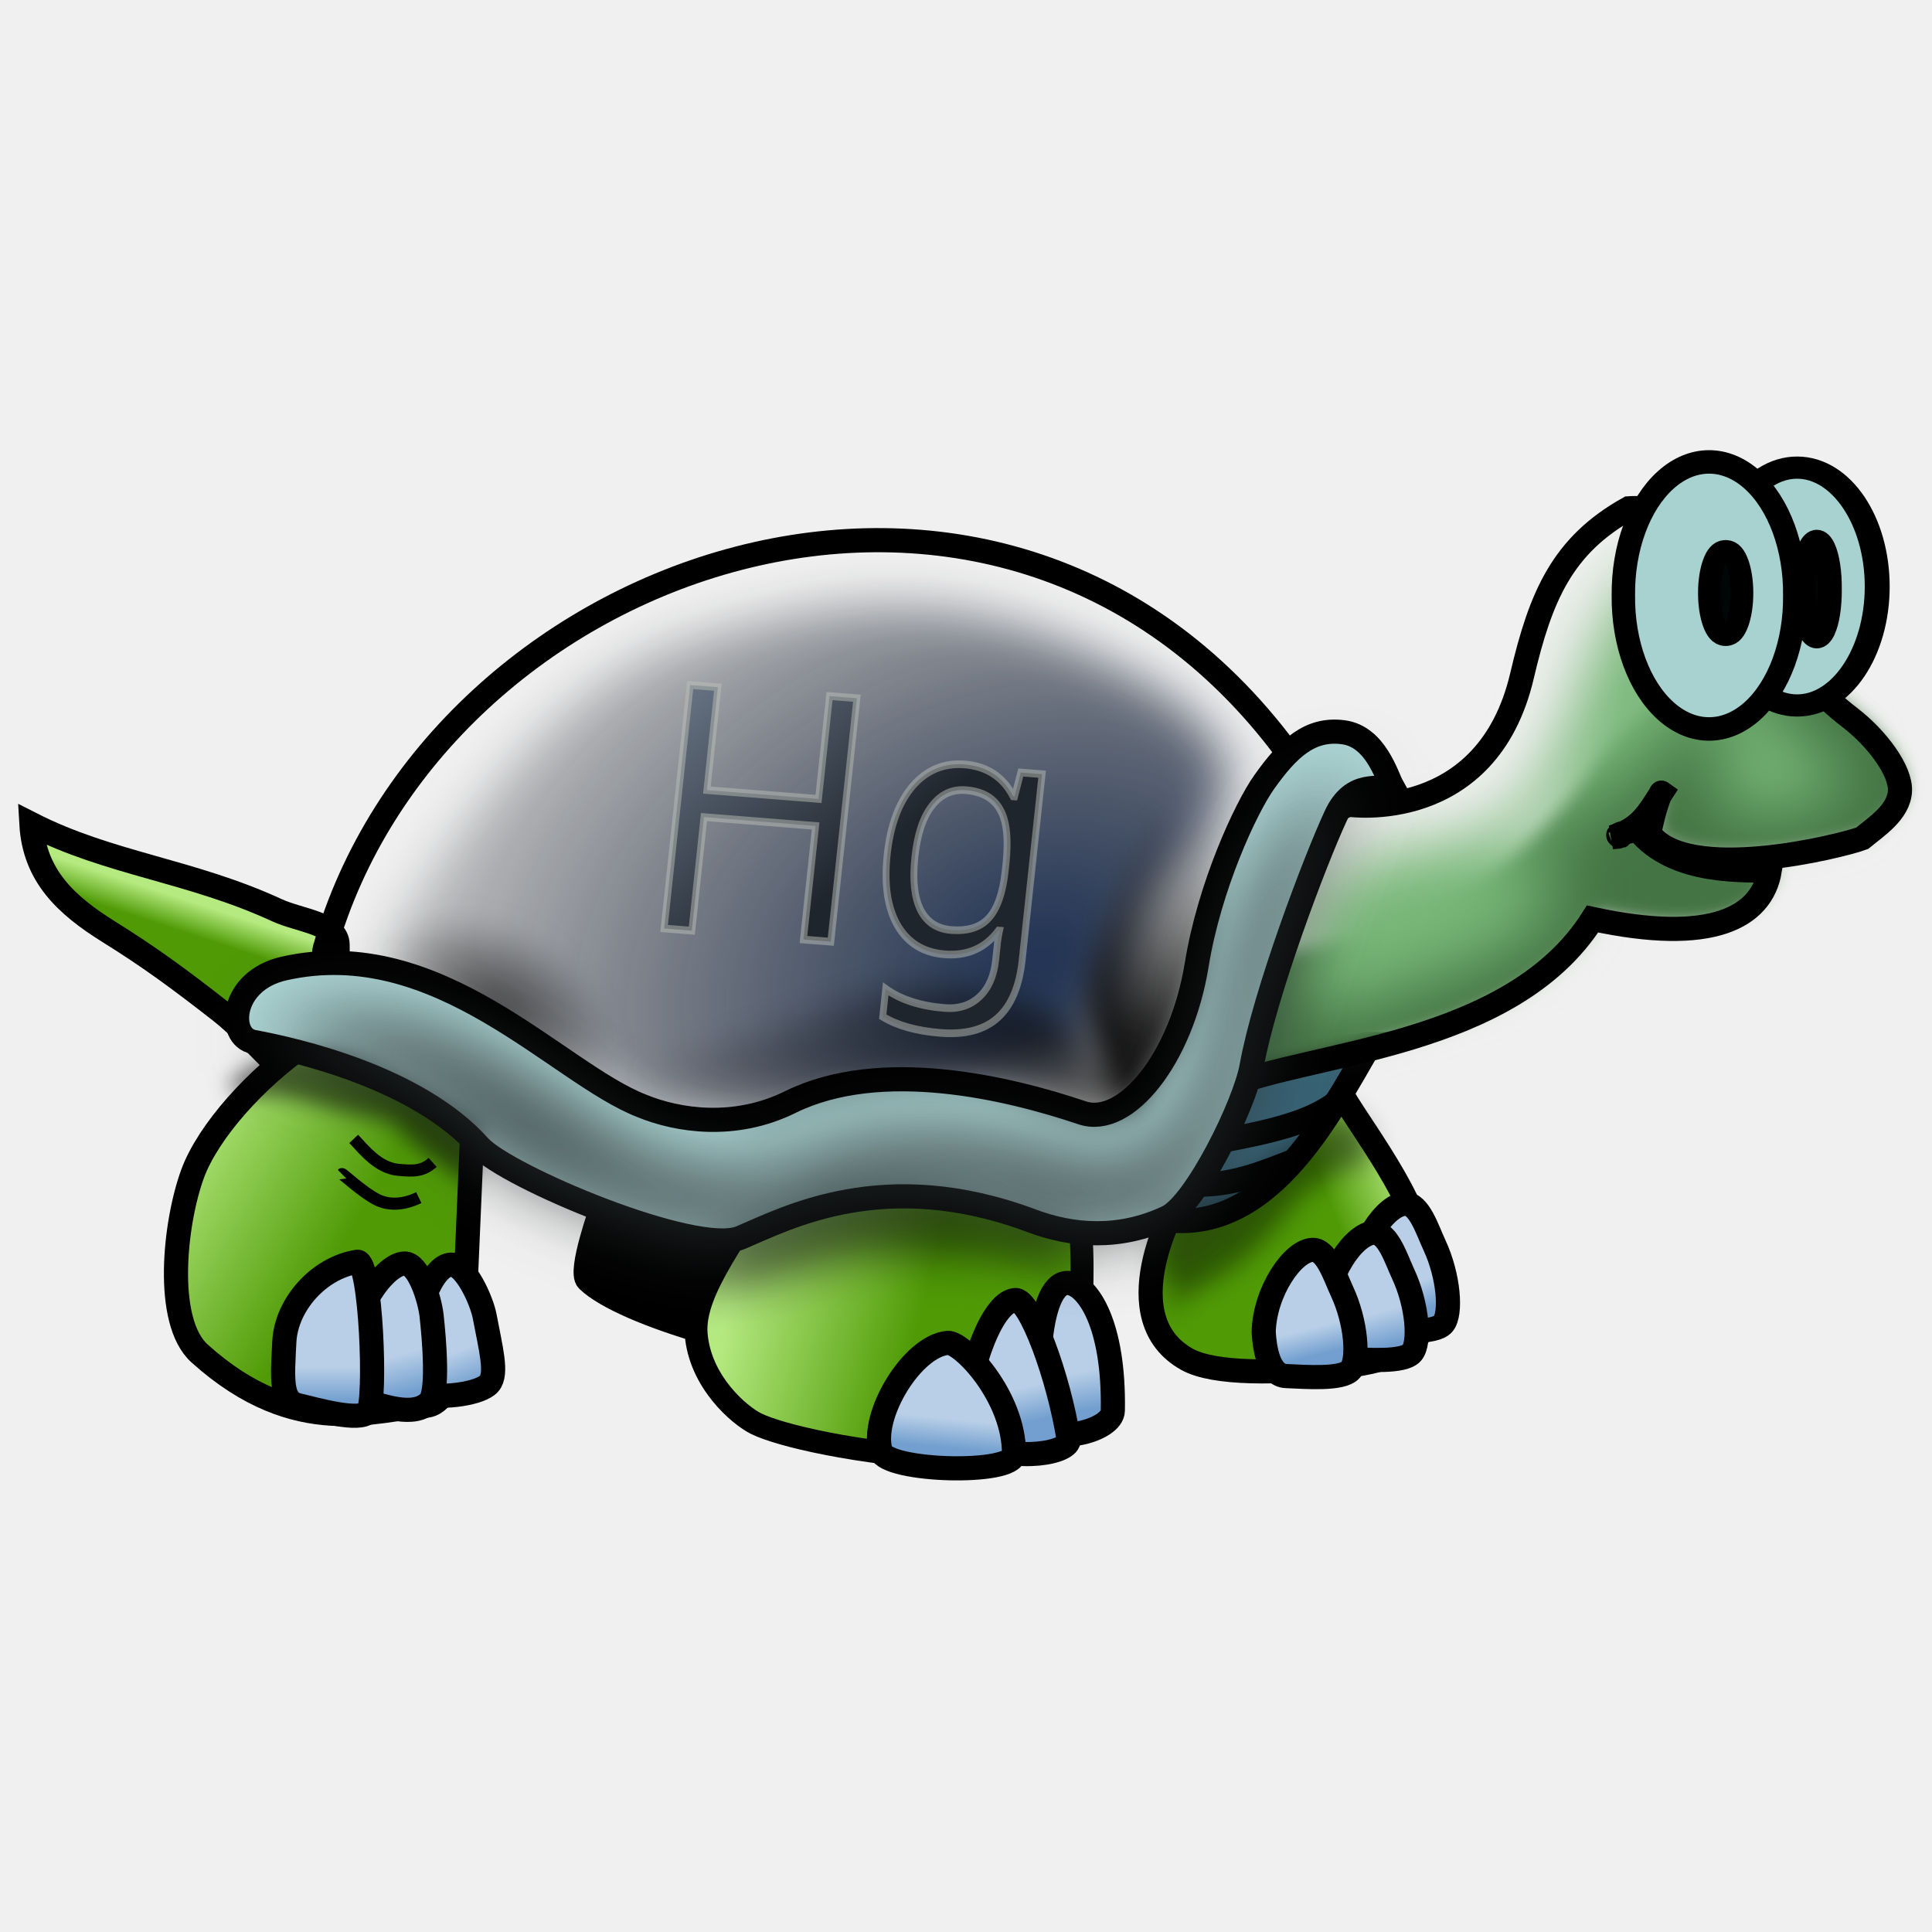
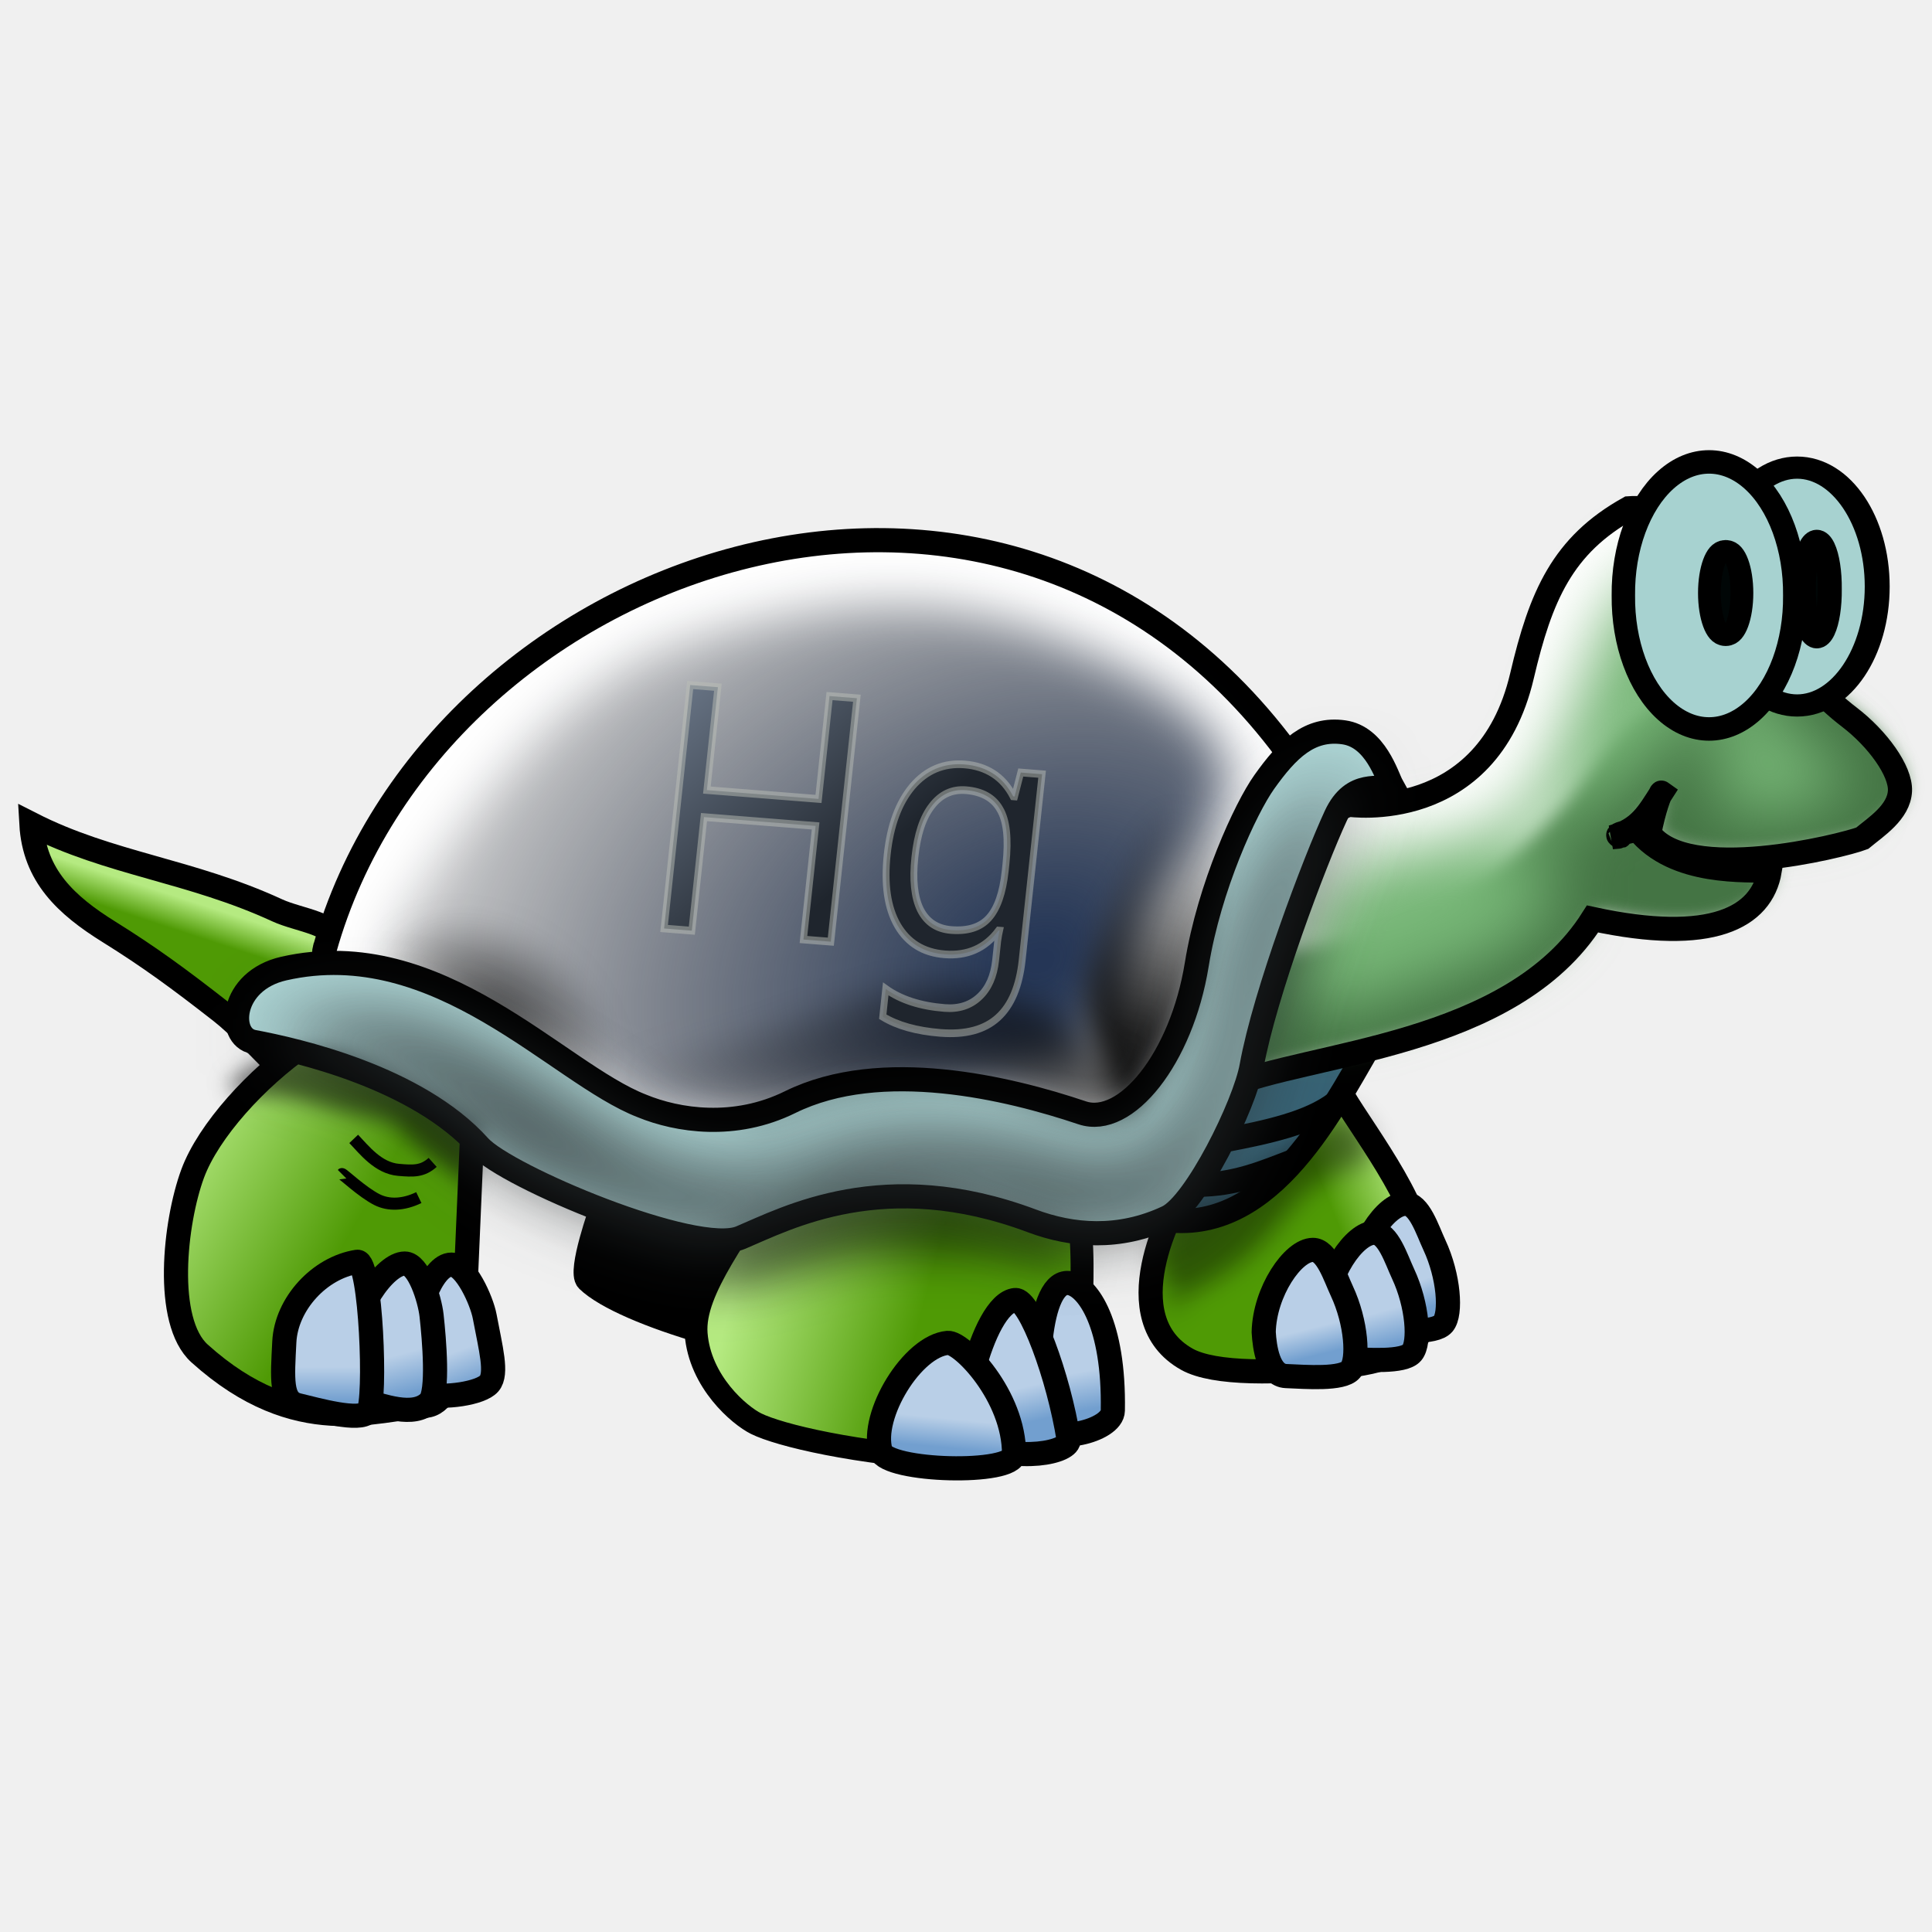
<svg xmlns="http://www.w3.org/2000/svg" xmlns:xlink="http://www.w3.org/1999/xlink" width="80" height="80" id="svg2" version="1.0">
  <defs id="defs4">
    <linearGradient id="linearGradient3366">
      <stop style="stop-color:#1f252d;stop-opacity:1;" offset="0" id="stop3368" />
      <stop style="stop-color:#8c9bb0;stop-opacity:1;" offset="1" id="stop3370" />
    </linearGradient>
    <linearGradient id="linearGradient3893">
      <stop style="stop-color:#729fcf;stop-opacity:1;" offset="0" id="stop3895" />
      <stop style="stop-color:#b9cfe7;stop-opacity:1;" offset="1" id="stop3897" />
    </linearGradient>
    <linearGradient id="linearGradient3873">
      <stop style="stop-color:#4f9a05;stop-opacity:1;" offset="0" id="stop3875" />
      <stop style="stop-color:#b5ea81;stop-opacity:1;" offset="1" id="stop3877" />
    </linearGradient>
    <linearGradient id="linearGradient3801">
      <stop id="stop3803" offset="0" style="stop-color:#000000;stop-opacity:1" />
      <stop id="stop3805" offset="1" style="stop-color:#000000;stop-opacity:0;" />
    </linearGradient>
    <linearGradient id="linearGradient3563">
      <stop style="stop-color:#000000;stop-opacity:1;" offset="0" id="stop3565" />
      <stop style="stop-color:#000000;stop-opacity:0" offset="1" id="stop3567" />
    </linearGradient>
    <linearGradient id="linearGradient3263">
      <stop style="stop-color:#000000;stop-opacity:1;" offset="0" id="stop3265" />
      <stop style="stop-color:#000000;stop-opacity:0;" offset="1" id="stop3267" />
    </linearGradient>
    <linearGradient id="linearGradient3207">
      <stop style="stop-color:#1c2f52;stop-opacity:1;" offset="0" id="stop3209" />
      <stop style="stop-color:#000000;stop-opacity:0" offset="1" id="stop3211" />
    </linearGradient>
    <radialGradient xlink:href="#linearGradient3207" id="radialGradient3215" cx="135.257" cy="237.944" fx="135.257" fy="237.944" r="17.294" gradientTransform="matrix(1.920689,-0.5952514,0.4482225,1.446273,-221.7078,-22.11977)" gradientUnits="userSpaceOnUse" />
    <filter x="-0.074" width="1.148" y="-0.137" height="1.274" id="filter3245" color-interpolation-filters="sRGB">
      <feGaussianBlur stdDeviation="1.035" id="feGaussianBlur3247" />
    </filter>
    <linearGradient xlink:href="#linearGradient3263" id="linearGradient3269" x1="138.775" y1="240.896" x2="120.65" y2="239.444" gradientUnits="userSpaceOnUse" gradientTransform="translate(6.211964,5.445682)" />
    <filter x="-0.091" width="1.181" y="-0.293" height="1.586" id="filter3551" color-interpolation-filters="sRGB">
      <feGaussianBlur stdDeviation="0.708" id="feGaussianBlur3553" />
    </filter>
    <linearGradient xlink:href="#linearGradient3563" id="linearGradient3569" x1="145.21" y1="239.796" x2="147.477" y2="230.326" gradientUnits="userSpaceOnUse" gradientTransform="translate(6.211964,5.445682)" />
    <filter x="-0.176" width="1.353" y="-0.091" height="1.182" id="filter3675" color-interpolation-filters="sRGB">
      <feGaussianBlur stdDeviation="0.566" id="feGaussianBlur3677" />
    </filter>
    <radialGradient xlink:href="#linearGradient3801" id="radialGradient3799" cx="116.585" cy="238.638" fx="116.585" fy="238.638" r="6.217" gradientTransform="matrix(0.7474576,0.4827389,-0.3525983,0.545952,118.9735,57.5646)" gradientUnits="userSpaceOnUse" />
    <filter x="-0.123" width="1.246" y="-0.173" height="1.347" id="filter3861" color-interpolation-filters="sRGB">
      <feGaussianBlur stdDeviation="0.587" id="feGaussianBlur3863" />
    </filter>
    <linearGradient xlink:href="#linearGradient3873" id="linearGradient3871" x1="110.733" y1="246.051" x2="103.467" y2="241.885" gradientUnits="userSpaceOnUse" gradientTransform="translate(6.211964,5.445682)" />
    <linearGradient xlink:href="#linearGradient3873" id="linearGradient3887" x1="150.332" y1="245.592" x2="153.462" y2="244.329" gradientUnits="userSpaceOnUse" gradientTransform="translate(6.211964,5.445682)" />
    <linearGradient xlink:href="#linearGradient3893" id="linearGradient3899" x1="150.526" y1="252.269" x2="150.248" y2="251.153" gradientUnits="userSpaceOnUse" gradientTransform="translate(6.211964,5.445682)" />
    <linearGradient xlink:href="#linearGradient3893" id="linearGradient3915" x1="152.885" y1="252.007" x2="152.506" y2="250.623" gradientUnits="userSpaceOnUse" gradientTransform="translate(6.211964,5.445682)" />
    <linearGradient xlink:href="#linearGradient3893" id="linearGradient3923" x1="154.804" y1="250.361" x2="154.425" y2="249.245" gradientUnits="userSpaceOnUse" gradientTransform="translate(6.211964,5.445682)" />
    <linearGradient xlink:href="#linearGradient3893" id="linearGradient3931" x1="140.329" y1="254.679" x2="140.038" y2="253.116" gradientUnits="userSpaceOnUse" gradientTransform="translate(6.211964,5.445682)" />
    <linearGradient xlink:href="#linearGradient3893" id="linearGradient3939" x1="137.93" y1="255.213" x2="137.588" y2="253.784" gradientUnits="userSpaceOnUse" gradientTransform="translate(6.211964,5.445682)" />
    <linearGradient xlink:href="#linearGradient3893" id="linearGradient3947" x1="134.151" y1="256.172" x2="134.27" y2="254.967" gradientUnits="userSpaceOnUse" gradientTransform="translate(6.211964,5.445682)" />
    <linearGradient xlink:href="#linearGradient3893" id="linearGradient3955" x1="109.051" y1="254.297" x2="109.051" y2="252.869" gradientUnits="userSpaceOnUse" gradientTransform="translate(6.211964,5.445682)" />
    <linearGradient xlink:href="#linearGradient3893" id="linearGradient3963" x1="112.181" y1="254.034" x2="111.751" y2="252.427" gradientUnits="userSpaceOnUse" gradientTransform="translate(6.211964,5.445682)" />
    <linearGradient xlink:href="#linearGradient3893" id="linearGradient3971" x1="114.798" y1="253.719" x2="114.233" y2="252.291" gradientUnits="userSpaceOnUse" gradientTransform="translate(6.211964,5.445682)" />
    <filter x="-0.145" width="1.289" y="-0.506" height="2.012" id="filter4911" color-interpolation-filters="sRGB">
      <feGaussianBlur stdDeviation="0.937" id="feGaussianBlur4913" />
    </filter>
    <filter x="-0.14" width="1.28" y="-0.15" height="1.3" id="filter5023" color-interpolation-filters="sRGB">
      <feGaussianBlur stdDeviation="0.525" id="feGaussianBlur5025" />
    </filter>
    <filter x="-0.091" width="1.183" y="-0.175" height="1.35" id="filter5063" color-interpolation-filters="sRGB">
      <feGaussianBlur stdDeviation="0.404" id="feGaussianBlur5065" />
    </filter>
    <linearGradient xlink:href="#linearGradient3873" id="linearGradient5079" x1="103.497" y1="235.018" x2="103.911" y2="233.75" gradientUnits="userSpaceOnUse" gradientTransform="translate(6.211964,5.445682)" />
    <filter x="-0.141" width="1.282" y="-0.175" height="1.35" id="filter3308" color-interpolation-filters="sRGB">
      <feGaussianBlur stdDeviation="1.338" id="feGaussianBlur3310" />
    </filter>
    <filter id="filter3328" color-interpolation-filters="sRGB">
      <feGaussianBlur stdDeviation="0.344" id="feGaussianBlur3330" />
    </filter>
    <linearGradient xlink:href="#linearGradient3873" id="linearGradient3346" x1="133.649" y1="250.638" x2="126.164" y2="248.624" gradientUnits="userSpaceOnUse" gradientTransform="translate(6.211964,5.445682)" />
    <linearGradient xlink:href="#linearGradient3366" id="linearGradient3372" x1="164.191" y1="209.054" x2="153.488" y2="197.258" gradientUnits="userSpaceOnUse" gradientTransform="translate(7.15239,4.666268)" />
    <filter x="-0.082" width="1.163" y="-0.197" height="1.395" id="filter3443" color-interpolation-filters="sRGB">
      <feGaussianBlur stdDeviation="1.54" id="feGaussianBlur3445" />
    </filter>
  </defs>
  <g id="layer1" style="display:inline" transform="translate(-101.6977,-201.7189)">
    <path style="fill:url(#linearGradient3887);fill-opacity:1;fill-rule:evenodd;stroke:#000000;stroke-width:1px;stroke-linecap:butt;stroke-linejoin:miter;stroke-opacity:1" d="m 150.886,250.801 c -0.759,0.981 -3.035,5.523 -0.042,7.201 1.128,0.632 3.787,0.598 6.56,0.283 4.084,-0.463 3.529,-2.367 3.152,-5.02 -0.319,-2.242 -3.089,-5.583 -3.472,-6.59 l -5.336,-0.832 -0.861,4.958 z" id="leg-left-front" />
    <path style="fill:#376274;fill-opacity:1;fill-rule:evenodd;stroke:#000000;stroke-width:1px;stroke-linecap:butt;stroke-linejoin:miter;stroke-opacity:1" d="m 158.444,244.951 c -1.773,3.06 -4.338,8.095 -8.836,7.229 l 1.514,-6.604 7.321,-0.625 z" id="bottom" />
+     <path id="neck-highlight" d="m 157.551,235.04 c 0,0 5.72,0.844 7.169,-5.335 0.777,-3.314 1.675,-5.406 4.423,-6.939 3.615,-0.274 5.224,5.668 9.127,8.645 1.171,0.893 2.138,2.227 2.101,3.054 -0.04,0.889 -0.998,1.494 -1.565,1.965 -0.833,0.316 -7.293,1.934 -8.814,-0.205 0.18,-0.962 0.462,-1.722 0.508,-1.688 -0.556,0.861 -0.899,1.526 -2.053,1.849 0.954,-0.076 -0.568,0.007 1.065,-0.31 1.538,1.923 4.571,1.633 5.465,1.709 -0.331,1.924 -2.401,3.053 -7.335,1.986 -3.363,5.31 -11.691,5.5 -15.179,6.964 -0.094,-5.01 -0.596,-9.477 5.089,-11.696 z" style="fill:#ffffff;fill-opacity:1;fill-rule:evenodd;stroke:none" />
    <path style="fill:#447444;fill-opacity:1;fill-rule:evenodd;stroke:none;display:inline;filter:url(#filter3328)" d="m 175.993,228.602 c -6.923,1.024 -7.503,4.192 -9.667,6.587 -2.95,3.264 -5.681,5.258 -12.166,6.055 -0.012,1.047 -1.501,4.144 -1.48,5.264 3.488,-1.464 11.825,-1.659 15.188,-6.969 4.934,1.067 7.012,-0.045 7.344,-1.969 -0.894,-0.075 -3.93,0.204 -5.469,-1.719 -0.37,0.072 -0.545,0.119 -0.656,0.156 0.818,-0.357 1.146,-0.946 1.625,-1.688 -0.046,-0.034 -0.32,0.725 -0.5,1.688 1.521,2.14 7.98,0.535 8.812,0.219 0.567,-0.471 1.523,-1.079 1.562,-1.969 0.037,-0.828 -0.923,-2.169 -2.094,-3.062 -0.952,-0.727 -1.758,-1.648 -2.5,-2.594 z m -7.062,7.5 c 0.057,0.028 0.227,0.025 -0.25,0.062 0.094,-0.026 0.166,-0.032 0.25,-0.062 z" id="neck-shadow" />
-     <path style="fill:#76b676;fill-opacity:1;fill-rule:evenodd;stroke:none;display:inline;filter:url(#filter3308)" d="m 169.931,225.227 c -3.554,3.081 -2.364,10.078 -8,11.406 -1.697,0.039 -6.165,0.768 -6.375,4.25 -1.747,5.027 4.518,1.632 7.094,0.812 1.937,-0.571 6.329,-4.463 1.875,-3.656 -0.378,-1.703 4.558,-3.199 6.249,-5.757 5.521,-6.28 -1.254,5.499 4.72,2.882 2.64,0.262 3.648,-1.452 1.031,-2.719 -3.696,-1.786 0.168,-4.242 -2.652,-5.195 -0.101,4.586 -1.852,-2.46 -3.942,-2.024 z" id="neck-reflection" />
+     <path style="fill:#76b676;fill-opacity:1;fill-rule:evenodd;stroke:none;display:inline;filter:url(#filter3308)" d="m 169.931,225.227 c -3.554,3.081 -2.364,10.078 -8,11.406 -1.697,0.039 -6.165,0.768 -6.375,4.25 -1.747,5.027 4.518,1.632 7.094,0.812 1.937,-0.571 6.329,-4.463 1.875,-3.656 -0.378,-1.703 4.558,-3.199 6.249,-5.757 5.521,-6.28 -1.254,5.499 4.72,2.882 2.64,0.262 3.648,-1.452 1.031,-2.719 -3.696,-1.786 0.168,-4.242 -2.652,-5.195 -0.101,4.586 -1.852,-2.46 -3.942,-2.024 z" id="neck-midlight" />
    <path style="fill:none;fill-opacity:1;fill-rule:evenodd;stroke:#000000;stroke-width:1px;stroke-linecap:butt;stroke-linejoin:miter;stroke-opacity:1" d="m 157.551,235.04 c 0,0 5.72,0.844 7.169,-5.335 0.777,-3.314 1.675,-5.406 4.423,-6.939 3.615,-0.274 5.224,5.668 9.127,8.645 1.171,0.893 2.138,2.227 2.101,3.054 -0.04,0.889 -0.998,1.494 -1.565,1.965 -0.833,0.316 -7.293,1.934 -8.814,-0.205 0.18,-0.962 0.462,-1.722 0.508,-1.688 -0.556,0.861 -0.899,1.526 -2.053,1.849 0.954,-0.076 -0.568,0.007 1.065,-0.31 1.538,1.923 4.571,1.633 5.465,1.709 -0.331,1.924 -2.401,3.053 -7.335,1.986 -3.363,5.31 -11.691,5.5 -15.179,6.964 -0.094,-5.01 -0.596,-9.477 5.089,-11.696 z" id="neck-outline" />
    <path style="fill:#a7d2d0;fill-opacity:1;stroke:#000000;stroke-opacity:1" id="eye-left" d="m 173.929,219.862 a 3.214,5.357 0 1 1 -6.429,0 3.214,5.357 0 1 1 6.429,0 z" transform="matrix(1.031846,0,0,0.9191076,-0.0390154,23.92982)" />
    <path style="fill:#000606;fill-opacity:1;stroke:#000000;stroke-opacity:1" id="pupil-left" d="m 171.25,220.666 a 0.536,1.875 0 1 1 -1.071,0 0.536,1.875 0 1 1 1.071,0 z" transform="translate(6.211964,5.445682)" />
    <path style="fill:#a7d2d0;fill-opacity:1;stroke:#000000;stroke-opacity:1" id="eye-right" d="m 170.357,220.13 a 3.661,5.592 0 1 1 -7.321,0 3.661,5.592 0 1 1 7.321,0 z" transform="matrix(0.9694601,0,0,0.9726581,10.86092,12.26356)" />
    <path style="fill:url(#linearGradient5079);fill-opacity:1;fill-rule:evenodd;stroke:#000000;stroke-width:1px;stroke-linecap:butt;stroke-linejoin:miter;stroke-opacity:1" d="m 112.998,245.665 c -0.502,-0.503 -1.43,-1.497 -2.143,-2.054 -1.742,-1.361 -2.968,-2.261 -4.643,-3.304 -1.781,-1.109 -3.092,-2.327 -3.214,-4.464 3.244,1.652 6.586,1.914 10.179,3.571 0.923,0.426 2.5,0.534 2.5,1.429 0,1.055 0.077,1.99 -0.357,2.857 -0.251,0.503 -1.782,1.533 -2.321,1.964 z" id="tail-path3170" />
-     <path style="fill:none;stroke:#000000;stroke-width:1px;stroke-linecap:butt;stroke-linejoin:miter;stroke-opacity:1" d="m 115.141,241.022 c 4.529,-16.107 27.86,-24.308 39.821,-8.214 1.165,3.227 -5.335,12.538 -3.929,15.893 -5.072,1.475 -12.979,-0.529 -19.107,1.786 0,0 -7.686,-2.749 -9.643,-4.107 -1.798,-1.248 -7.511,-3.874 -7.143,-5.357 z" id="shell-path2229" />
+     <path style="fill:#ffffff;stroke:#000000;stroke-width:1px;stroke-linecap:butt;stroke-linejoin:miter;stroke-opacity:1;fill-opacity:1" d="m 115.141,241.022 c 4.529,-16.107 27.86,-24.308 39.821,-8.214 1.165,3.227 -5.335,12.538 -3.929,15.893 -5.072,1.475 -12.979,-0.529 -19.107,1.786 0,0 -7.686,-2.749 -9.643,-4.107 -1.798,-1.248 -7.511,-3.874 -7.143,-5.357 z" id="shell-path2229" />
    <path style="fill:#000000;fill-opacity:1;fill-rule:evenodd;stroke:#000000;stroke-width:1px;stroke-linecap:butt;stroke-linejoin:miter;stroke-opacity:1" d="m 126.614,251.736 c 0,0 -0.95,2.633 -0.58,2.991 0.743,0.72 2.656,1.518 4.821,2.143 2.165,0.625 2.266,0.625 3.393,0.268 1.046,-0.332 0.759,-5.446 0.759,-5.446 l -8.393,0.045 z" id="leg-left-hind" />
    <path style="fill:url(#linearGradient3346);fill-opacity:1;fill-rule:evenodd;stroke:#000000;stroke-width:0.95px;stroke-linecap:butt;stroke-linejoin:miter;stroke-opacity:1" d="m 133.992,249.989 c -1.651,2.805 -3.607,5.132 -3.47,6.949 0.152,2.005 1.797,3.389 2.482,3.73 0.959,0.477 4.119,1.242 8.421,1.495 3.575,0.21 5.11,-1.762 5.079,-8.074 -0.017,-3.535 -0.931,-3.739 -0.931,-3.739 l -11.582,-0.362 z" id="leg-right-front" />
    <path style="fill:url(#radialGradient3215);fill-opacity:1;fill-rule:evenodd;stroke:none;filter:url(#filter3245)" d="m 117.329,241.605 c 0,0 5.556,-11.112 12.374,-13.258 6.819,-2.147 11.931,-2.536 19.067,1.389 2.525,1.389 3.82,2.904 3.788,4.167 -0.073,2.917 -3.157,3.914 -4.041,6.819 -0.884,2.904 -1.768,4.925 -1.768,4.925 -5.714,1.303 -12.167,2.229 -16.541,2.147 -3.906,-0.071 -6.313,-4.798 -12.879,-6.187 z" id="shell-fill" />
    <path style="fill:url(#linearGradient3871);fill-opacity:1;fill-rule:evenodd;stroke:#000000;stroke-width:1px;stroke-linecap:butt;stroke-linejoin:miter;stroke-opacity:1" d="m 114.292,244.995 c -1.948,1.341 -3.964,3.544 -4.619,5.326 -0.737,2.004 -1.192,6.107 0.289,7.442 4.054,3.653 7.349,2.27 9.35,2.167 1.393,-0.072 1.625,-3.799 1.677,-5.247 l 0.312,-7.232 -7.009,-2.455 z" id="leg-right-hind" />
    <path style="opacity:0.78;fill:url(#radialGradient3799);fill-opacity:1;fill-rule:evenodd;stroke:none;filter:url(#filter3861)" d="m 115.94,241.226 c 0,0 0.46,0.045 5.259,2.444 4.798,2.399 5.474,3.743 5.979,2.86 0.505,-0.884 0.221,-4.072 -2.809,-6.092 -3.524,-2.349 -5.145,-1.989 -6.534,-0.979 -1.389,1.01 -1.894,1.641 -1.894,1.768 z" id="shell-shadow-right-hind" />
    <path style="fill:#add5d5;fill-opacity:1;fill-rule:evenodd;stroke:#000000;stroke-width:1px;stroke-linecap:butt;stroke-linejoin:miter;stroke-opacity:1" d="m 113.452,241.824 c 6.429,-1.457 11.328,4.335 14.829,5.69 1.47,0.604 3.835,0.977 6.136,-0.159 3.768,-1.859 9.058,-0.579 12.087,0.442 1.811,0.611 4.119,-2.252 4.748,-6.134 0.522,-3.228 2.025,-6.476 2.792,-7.557 0.977,-1.378 1.885,-2.26 3.292,-2.064 1.327,0.184 1.785,1.828 2.001,2.217 -0.493,0.224 -1.616,-0.29 -2.326,1.239 -0.865,1.863 -2.943,7.351 -3.487,10.371 -0.289,1.606 -2.324,5.709 -3.488,6.256 -2,0.939 -3.948,0.771 -5.61,0.148 -6.107,-2.289 -10.15,-0.112 -12.058,0.693 -1.856,0.783 -9.705,-2.529 -10.821,-3.772 -2.578,-2.87 -7.569,-3.998 -9.353,-4.332 -1.115,-0.209 -0.969,-2.533 1.258,-3.038 z" id="shell-brim" />
    <path style="fill:#000606;fill-opacity:1;stroke:#000000;stroke-width:1;stroke-miterlimit:4;stroke-opacity:1;stroke-dasharray:none" id="pupil-right" d="m 167.321,220.576 a 0.714,2.5 0 1 1 -1.429,0 0.714,2.5 0 1 1 1.429,0 z" transform="matrix(0.9422741,0,0,0.7309687,16.165,65.04019)" />
    <path style="fill:url(#linearGradient3923);fill-opacity:1;fill-rule:evenodd;stroke:#000000;stroke-width:1px;stroke-linecap:butt;stroke-linejoin:miter;stroke-opacity:1" d="m 159.893,251.566 c 0.575,-6.1e-4 0.908,1.08 1.2,1.706 0.602,1.291 0.714,2.851 0.366,3.262 -0.349,0.412 -1.855,0.291 -2.678,0.257 -0.731,-0.031 -0.888,-1.184 -0.925,-1.82 0.035,-1.67 1.214,-3.404 2.038,-3.405 z" id="toe-LF1" />
    <path style="fill:url(#linearGradient3915);fill-opacity:1;fill-rule:evenodd;stroke:#000000;stroke-width:1px;stroke-linecap:butt;stroke-linejoin:miter;stroke-opacity:1" d="m 158.599,252.765 c 0.575,-6.1e-4 0.908,1.08 1.2,1.706 0.602,1.291 0.714,2.851 0.366,3.262 -0.349,0.412 -1.855,0.291 -2.678,0.257 -0.731,-0.031 -0.888,-1.184 -0.925,-1.82 0.035,-1.67 1.214,-3.404 2.038,-3.405 z" id="toe-LF2" />
    <path style="fill:url(#linearGradient3899);fill-opacity:1;fill-rule:evenodd;stroke:#000000;stroke-width:1px;stroke-linecap:butt;stroke-linejoin:miter;stroke-opacity:1" d="m 156.062,253.474 c 0.575,-6.1e-4 0.908,1.08 1.2,1.706 0.602,1.291 0.714,2.851 0.366,3.262 -0.349,0.412 -1.855,0.291 -2.678,0.257 -0.731,-0.031 -0.888,-1.184 -0.925,-1.82 0.035,-1.67 1.214,-3.404 2.038,-3.405 z" id="toe-LF3" />
    <path style="fill:url(#linearGradient3931);fill-opacity:1;fill-rule:evenodd;stroke:#000000;stroke-width:1px;stroke-linecap:butt;stroke-linejoin:miter;stroke-opacity:1;marker-mid:none;marker-end:none" d="m 146.01,254.855 c 0.723,0.145 1.829,1.659 1.768,5.272 -0.014,0.868 -2.597,1.42 -2.841,0.568 -0.425,-1.48 -0.306,-6.116 1.073,-5.84 z" id="toe-RF1" />
    <path style="fill:url(#linearGradient3939);fill-opacity:1;fill-rule:evenodd;stroke:#000000;stroke-width:1px;stroke-linecap:butt;stroke-linejoin:miter;stroke-opacity:1;marker-mid:none;marker-end:none" d="m 143.737,255.549 c 0.603,-0.057 1.796,3.165 2.21,5.777 0.082,0.52 -2.074,1.002 -4.104,0.095 -0.657,-0.294 0.47,-5.736 1.894,-5.872 z" id="toe-RF2" />
    <path style="fill:url(#linearGradient3947);fill-opacity:1;fill-rule:evenodd;stroke:#000000;stroke-width:1px;stroke-linecap:butt;stroke-linejoin:miter;stroke-opacity:1;marker-mid:none;marker-end:none" d="m 140.941,257.325 c 0.572,-0.05 2.754,2.19 2.746,4.609 -0.003,0.868 -5.273,0.724 -5.524,-0.126 -0.438,-1.48 1.314,-4.356 2.778,-4.483 z" id="toe-RF3" />
    <path style="fill:url(#linearGradient3971);fill-opacity:1;fill-rule:evenodd;stroke:#000000;stroke-width:1px;stroke-linecap:butt;stroke-linejoin:miter;stroke-opacity:1;display:inline" d="m 120.391,254.084 c 0.575,-6.1e-4 1.252,1.474 1.378,2.152 0.245,1.313 0.536,2.36 0.187,2.771 -0.349,0.412 -1.877,0.627 -2.678,0.435 -0.731,-0.175 -0.442,-1.052 -0.479,-1.596 0.035,-1.67 0.767,-3.762 1.591,-3.762 z" id="toe-RH1" />
    <path style="fill:url(#linearGradient3963);fill-opacity:1;fill-rule:evenodd;stroke:#000000;stroke-width:1px;stroke-linecap:butt;stroke-linejoin:miter;stroke-opacity:1;display:inline" d="m 118.457,254.039 c 0.575,-6.1e-4 1.035,1.466 1.111,2.152 0.111,1.001 0.295,3.189 -0.08,3.575 -0.661,0.68 -1.966,0.136 -2.768,-0.056 -0.731,-0.175 -0.442,-1.498 -0.479,-2.043 0.035,-1.67 1.392,-3.628 2.216,-3.628 z" id="toe-RH2" />
    <path style="fill:url(#linearGradient3955);fill-opacity:1;fill-rule:evenodd;stroke:#000000;stroke-width:1px;stroke-linecap:butt;stroke-linejoin:miter;stroke-opacity:1" d="m 116.491,253.966 c 0.568,-0.088 0.798,5.807 0.45,6.218 -0.349,0.412 -2.1,-0.087 -2.902,-0.279 -0.731,-0.175 -0.645,-1.098 -0.568,-2.623 0.079,-1.57 1.457,-3.073 3.02,-3.316 z" id="toe-RH3" />
    <path style="opacity:0.879;fill:url(#linearGradient3569);fill-opacity:1;fill-rule:evenodd;stroke:none;filter:url(#filter3675)" d="m 154.326,233.018 c 0,0 -2.399,-0.631 -3.409,0.505 -1.01,1.136 -4.167,6.819 -4.293,9.218 -0.126,2.399 1.641,5.051 1.641,5.051 2.75,-2.816 3.496,-6.955 3.914,-9.723 0.302,-1.998 2.147,-5.303 2.147,-5.051 z" id="shell-shadow-neck" />
    <path style="opacity:0.6;fill:url(#linearGradient3269);fill-opacity:1;fill-rule:evenodd;stroke:none;filter:url(#filter3551)" d="m 147.633,245.519 c -1.263,-1.263 -5.303,-4.167 -10.607,-2.273 -5.303,1.894 -10.165,2.904 -10.165,2.904 l 6.377,2.273 c 0,0 6.187,-3.157 10.985,-1.263 4.798,1.894 3.788,0.379 4.546,-0.379 0.758,-0.758 -0.884,-1.136 -1.136,-1.263 z" id="shell-shadow-right-front" />
    <path style="fill:none;stroke:#000000;stroke-width:1px;stroke-linecap:butt;stroke-linejoin:miter;stroke-opacity:1" d="m 152.432,248.928 c 1.77,-0.335 3.478,-0.712 4.546,-1.515" id="bottom-1" />
    <path style="fill:none;stroke:#000000;stroke-width:1px;stroke-linecap:butt;stroke-linejoin:miter;stroke-opacity:1" d="m 151.28,250.778 c 1.551,-3.5e-4 2.724,-0.505 3.93,-0.966" id="bottom-2" />
    <path style="opacity:0.51;fill:#000000;fill-opacity:1;fill-rule:evenodd;stroke:none;filter:url(#filter4911)" d="m 145.676,252.272 c -0.744,-0.009 -2.05,-0.468 -3.036,-0.714 -1.241,-0.31 -2.281,-0.893 -3.571,-0.893 -1.527,0 -2.835,-0.1 -4.107,0.536 -1.057,0.528 -1.974,0.987 -2.857,1.429 -0.639,0.32 -1.001,1.215 -1.429,1.786 -0.802,1.069 1.749,0.59 1.964,0.536 1.024,-0.256 1.938,-0.485 2.857,-0.714 1.039,-0.26 1.545,-0.536 2.857,-0.536 1.31,0 2.619,0 3.929,0 0.905,0 1.831,0.145 2.679,0.357 1.4,0.35 1.269,-0.677 0.714,-1.786 z" id="leg-shadow-RF" />
    <path style="opacity:0.534;fill:#000000;fill-opacity:1;fill-rule:evenodd;stroke:none;filter:url(#filter5063)" d="m 121.569,248.522 c 1.041,0.26 -1.719,-1.306 -2.679,-1.786 -1.134,-0.567 -2.013,-1.128 -3.214,-1.429 -1.319,-0.33 -2.994,0.19 -3.571,0.536 -1.388,0.833 -1.202,1.25 0.536,1.25 1.425,0 2.445,0.453 3.75,0.714 1.622,0.324 1.516,0.266 2.5,1.25 0.455,0.455 2.015,1.479 2.143,1.607 0.521,0.521 0.157,-1.512 0.536,-2.143 z" id="leg-shadow-RH" />
    <path style="opacity:0.438;fill:#000000;fill-opacity:1;fill-rule:evenodd;stroke:none;filter:url(#filter5023)" d="m 157.462,247.629 c 0.601,0.601 2.092,1.977 0,2.5 -0.664,0.166 -1.756,0.854 -2.321,1.607 -0.63,0.84 -1.595,1.908 -2.395,2.453 -1.775,1.209 -3.52,1.805 -2.427,1.833 0.789,0.02 -0.874,-1.523 -0.714,-2.321 0.277,-1.387 -0.149,-2.111 1.464,-2.111 1.978,-0.592 3.598,-2.264 5.439,-3.334 0.38,-0.441 0.657,-0.329 0.954,-0.626 z" id="leg-shadow-LF" />
    <path style="fill:none;stroke:#000000;stroke-width:0.5;stroke-linecap:butt;stroke-linejoin:miter;stroke-miterlimit:4;stroke-opacity:1;stroke-dasharray:none;display:inline" d="m 116.344,248.878 c 0.434,0.455 1.013,1.209 1.856,1.282 0.617,0.053 0.991,0.07 1.414,-0.309" id="knee-RH1" />
    <path style="fill:none;stroke:#000000;stroke-width:0.5;stroke-linecap:butt;stroke-linejoin:miter;stroke-miterlimit:4;stroke-opacity:1;stroke-dasharray:none;display:inline" d="m 115.858,250.336 c 0.026,-0.026 0.842,0.753 1.458,1.061 0.477,0.238 1.082,0.222 1.724,-0.088" id="knee-RH2" />
    <text xml:space="preserve" style="font-size:13.418px;font-style:normal;font-variant:normal;font-weight:normal;font-stretch:normal;text-align:start;line-height:125%;writing-mode:lr-tb;text-anchor:start;fill:url(#linearGradient3372);fill-opacity:1;stroke:#babdb6;stroke-width:0.3;stroke-linecap:butt;stroke-linejoin:miter;stroke-miterlimit:4;stroke-opacity:0.506;stroke-dasharray:none;font-family:Eras Demi ITC" x="161.77" y="216.604" id="logo-text" transform="matrix(0.9420879,0.07470188,-0.1127702,1.05253,0,0)">
      <tspan id="tspan3350" x="161.77" y="216.604" style="fill:url(#linearGradient3372);fill-opacity:1;stroke:#babdb6;stroke-width:0.3;stroke-miterlimit:4;stroke-opacity:0.506;stroke-dasharray:none">Hg</tspan>
    </text>
    <path style="opacity:0.87;fill:#2e3436;fill-opacity:1;fill-rule:evenodd;stroke:none;display:inline;filter:url(#filter3443)" d="m 157.576,234.229 c -1.13,0.057 -1.926,0.888 -2.781,2.094 -0.767,1.081 -2.259,4.304 -2.781,7.531 -0.628,3.883 -2.939,6.767 -4.75,6.156 -3.029,-1.021 -8.326,-2.296 -12.094,-0.438 -2.302,1.136 -4.655,0.76 -6.125,0.156 -3.501,-1.355 -8.415,-7.144 -14.844,-5.688 -0.65,0.147 -1.09,0.453 -1.406,0.812 2.079,0.429 6.408,1.546 8.781,4.188 1.116,1.243 8.956,4.564 10.812,3.781 1.908,-0.805 5.955,-2.976 12.062,-0.688 1.662,0.623 3.593,0.783 5.594,-0.156 1.165,-0.547 3.211,-4.644 3.5,-6.25 0.544,-3.02 2.604,-8.512 3.469,-10.375 0.318,-0.685 0.735,-0.948 1.125,-1.062 -0.023,-0.004 -0.039,-0.028 -0.062,-0.031 -0.176,-0.024 -0.339,-0.039 -0.5,-0.031 z" id="shell-brim-shadow" />
  </g>
</svg>
